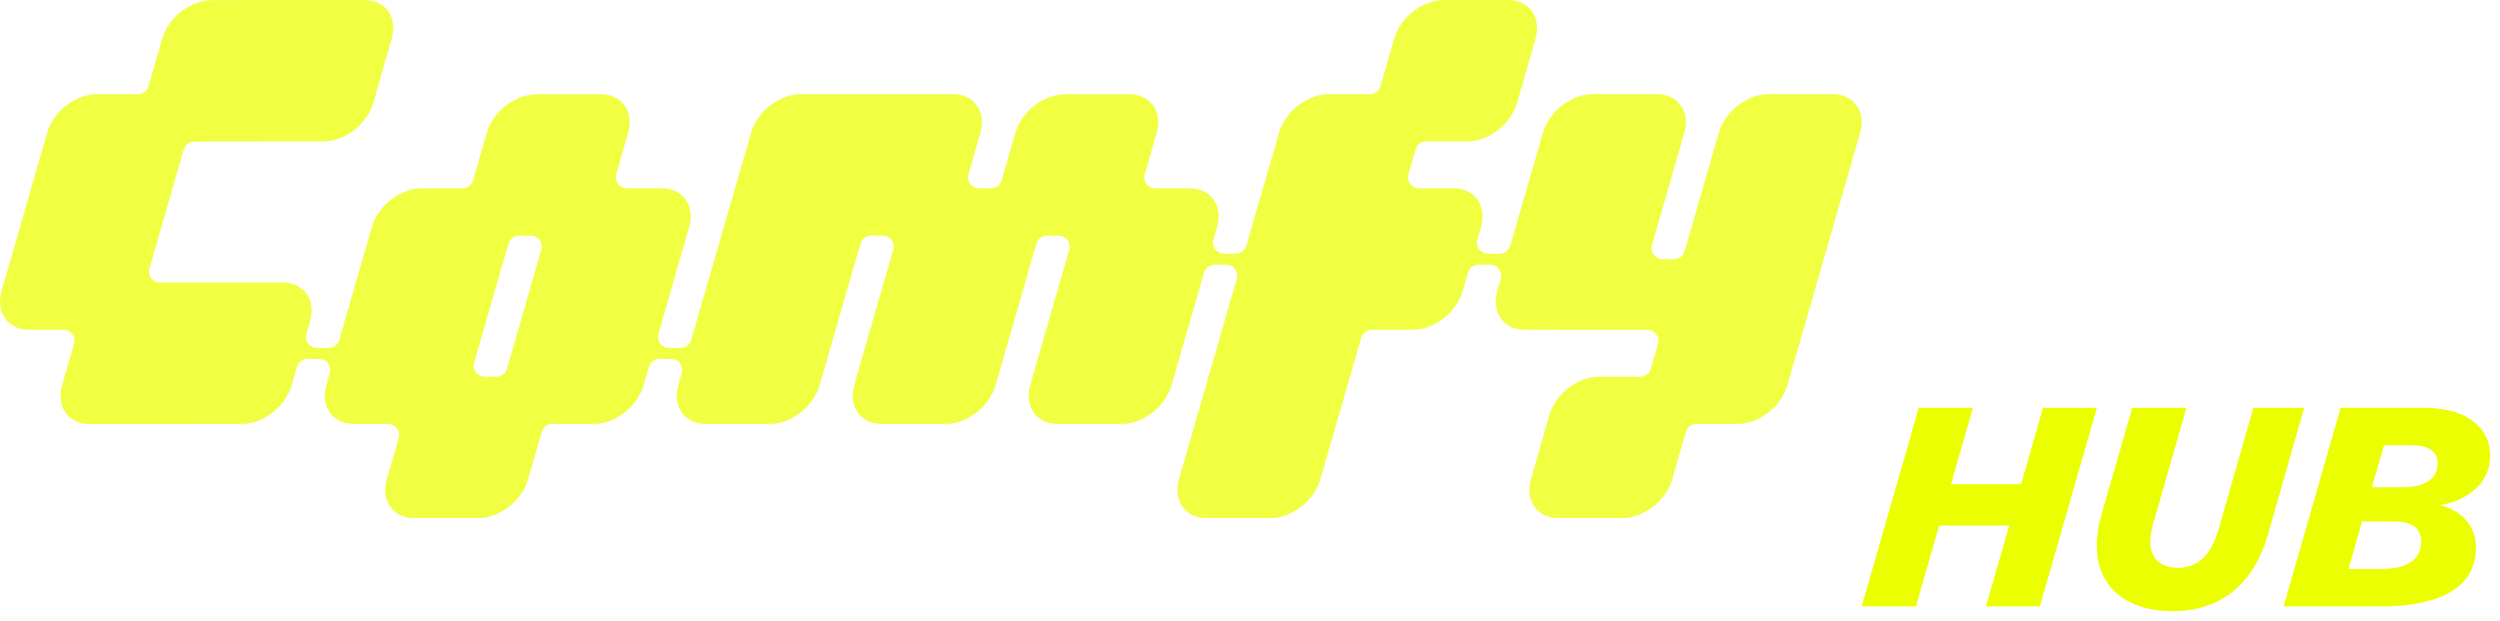
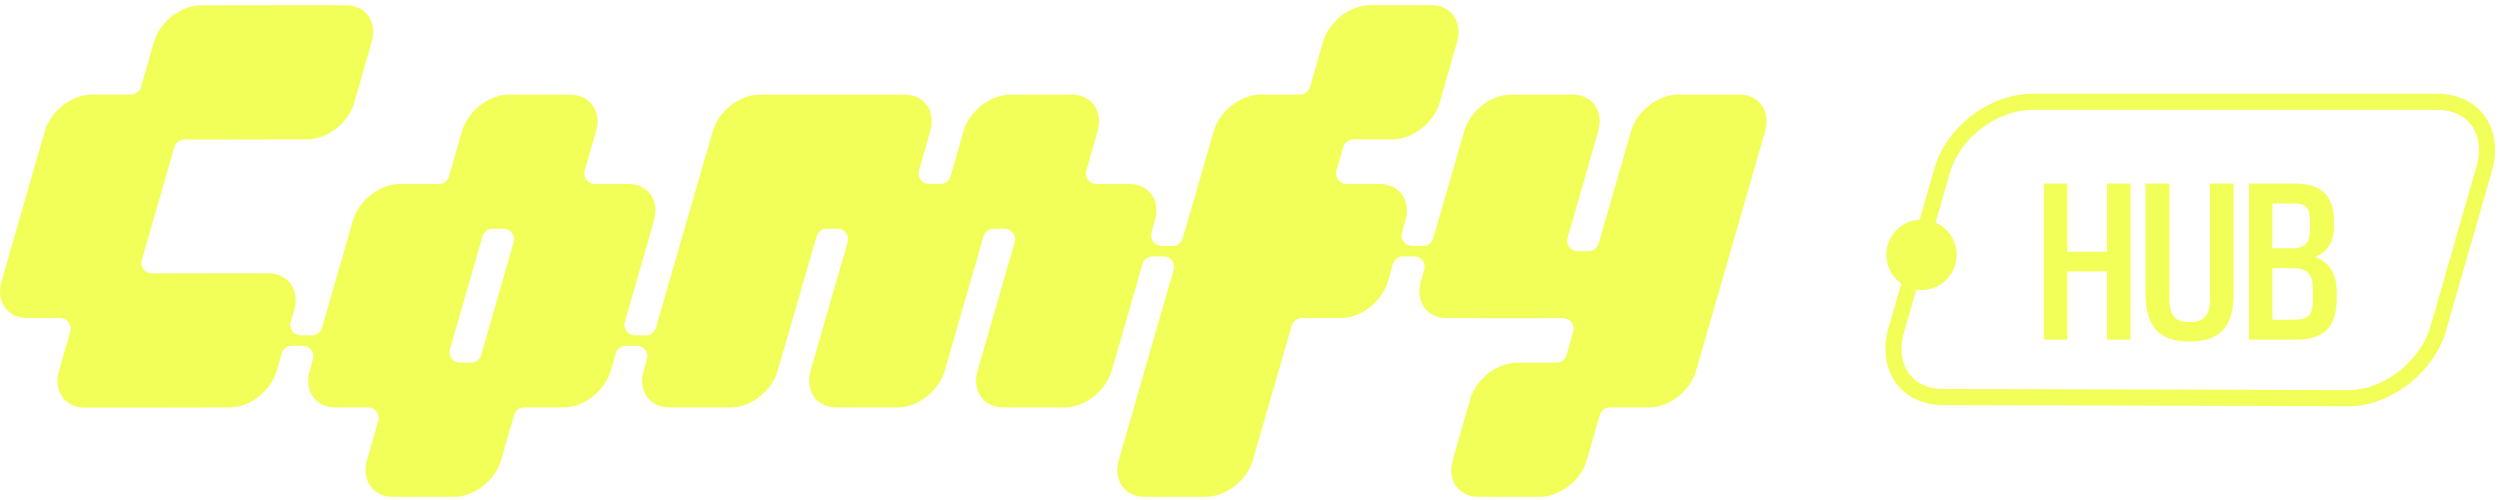
- <svg xmlns="http://www.w3.org/2000/svg" width="211.5" height="52.5" viewBox="0 0 141 35" fill="none">
-   <path d="M128.797 34.2L132.013 23H136.749C139.197 23 140.445 24.184 140.445 25.688C140.445 27.24 139.245 28.184 137.645 28.488C138.989 28.872 139.645 29.784 139.645 30.856C139.645 33.368 137.213 34.2 134.317 34.2H128.797ZM132.461 32.088H134.317C135.725 32.088 136.557 31.592 136.557 30.52C136.557 29.88 136.109 29.432 135.165 29.416H133.213L132.461 32.088ZM133.773 27.48H135.501C136.749 27.48 137.485 27.016 137.485 26.136C137.485 25.56 137.101 25.112 136.029 25.112H134.461L133.773 27.48Z" fill="#ECFF00" />
-   <path d="M122.531 34.472C119.555 34.472 117.491 32.632 118.531 29L120.259 23H123.315L121.443 29.528C120.899 31.384 121.779 32.024 122.851 32.024C123.907 32.024 124.691 31.384 125.139 29.816L127.091 23H129.955L127.891 30.216C127.123 32.872 125.299 34.472 122.531 34.472Z" fill="#ECFF00" />
-   <path d="M112.008 34.2L113.32 29.64H109.368L108.056 34.2H105L108.216 23H111.272L110.04 27.304H113.992L115.224 23H118.264L115.048 34.2H112.008Z" fill="#ECFF00" />
-   <path d="M87.891 29.218C87.32 29.218 86.861 29.008 86.561 28.61C86.252 28.201 86.172 27.63 86.34 27.044L87.38 23.419C87.723 22.22 88.978 21.245 90.177 21.245H92.508C92.785 21.245 93.028 21.061 93.105 20.795L93.507 19.393C93.561 19.206 93.523 19.004 93.406 18.848C93.288 18.692 93.105 18.601 92.91 18.601L87.802 18.602C87.774 18.598 87.747 18.596 87.718 18.596H85.997C85.427 18.596 84.967 18.386 84.667 17.988C84.359 17.578 84.278 17.008 84.446 16.422L84.647 15.722C84.701 15.534 84.663 15.333 84.546 15.177C84.428 15.021 84.245 14.93 84.05 14.93H83.391C83.113 14.93 82.87 15.113 82.794 15.38L82.495 16.422C82.151 17.621 80.896 18.596 79.697 18.596H77.373C77.096 18.596 76.853 18.779 76.776 19.044L76.115 21.331C76.112 21.339 76.105 21.363 76.102 21.372L75.159 24.638C75.155 24.649 75.149 24.667 75.146 24.679L74.464 27.044C74.12 28.243 72.865 29.218 71.666 29.218H68.041C67.471 29.218 67.011 29.008 66.711 28.61C66.402 28.201 66.322 27.631 66.49 27.044L69.528 16.505C69.532 16.494 69.539 16.473 69.543 16.461L69.755 15.723C69.809 15.535 69.772 15.333 69.654 15.177C69.537 15.021 69.353 14.93 69.158 14.93H68.505C68.229 14.93 67.985 15.113 67.909 15.379L66.586 19.961C66.582 19.973 66.576 19.991 66.573 20.002L66.074 21.732C65.73 22.932 64.475 23.907 63.276 23.907H59.651C59.081 23.907 58.621 23.697 58.321 23.299C58.013 22.89 57.932 22.319 58.101 21.733L60.303 14.085C60.357 13.897 60.32 13.695 60.203 13.539C60.086 13.383 59.902 13.291 59.706 13.291H59.05C58.773 13.291 58.529 13.475 58.453 13.741L57.514 17.012C57.51 17.023 57.504 17.041 57.501 17.052L56.149 21.732C55.805 22.932 54.55 23.907 53.351 23.907H49.726C49.156 23.907 48.696 23.697 48.396 23.299C48.088 22.89 48.008 22.319 48.176 21.733L49.215 18.108C49.219 18.097 49.225 18.08 49.228 18.068L50.38 14.078C50.434 13.891 50.397 13.688 50.28 13.533C50.163 13.377 49.979 13.285 49.783 13.285H49.133C48.856 13.285 48.613 13.468 48.536 13.734L48.442 14.06C48.439 14.069 48.432 14.091 48.429 14.101L46.31 21.437C46.306 21.446 46.299 21.47 46.296 21.48L46.224 21.734C45.88 22.932 44.625 23.907 43.426 23.907H39.801C39.231 23.907 38.771 23.697 38.471 23.299C38.163 22.89 38.083 22.319 38.251 21.733L38.45 21.036C38.504 20.849 38.467 20.647 38.349 20.491C38.232 20.335 38.048 20.244 37.853 20.244H37.196C36.92 20.244 36.676 20.427 36.599 20.693L36.299 21.732C35.955 22.932 34.7 23.907 33.501 23.907H31.152C30.875 23.907 30.631 24.091 30.555 24.357L29.784 27.044C29.441 28.243 28.186 29.218 26.987 29.218H23.362C22.791 29.218 22.331 29.008 22.032 28.61C21.723 28.201 21.643 27.63 21.811 27.044L22.483 24.7C22.537 24.512 22.5 24.31 22.382 24.154C22.265 23.999 22.081 23.907 21.886 23.907H19.951C19.381 23.907 18.921 23.697 18.621 23.299C18.313 22.89 18.233 22.319 18.401 21.733L18.6 21.036C18.654 20.849 18.617 20.647 18.499 20.491C18.382 20.335 18.198 20.244 18.003 20.244H17.344C17.067 20.244 16.824 20.427 16.747 20.694L16.449 21.733C16.105 22.932 14.85 23.907 13.652 23.907L8.686 23.916L5.05 23.916C4.48 23.916 4.02 23.706 3.72 23.308C3.412 22.899 3.332 22.328 3.5 21.742L4.175 19.388C4.228 19.201 4.191 18.999 4.074 18.843C3.956 18.687 3.773 18.596 3.578 18.596H1.637C1.067 18.596 0.607 18.386 0.307 17.988C-0.001 17.578 -0.082 17.008 0.086 16.422L1.893 10.142C1.897 10.132 1.904 10.109 1.907 10.099L2.49 8.076C2.496 8.062 2.5 8.048 2.504 8.033L2.661 7.485C3.005 6.287 4.26 5.311 5.459 5.311H7.781C8.058 5.311 8.301 5.128 8.378 4.861L9.146 2.184C9.489 0.985 10.744 0.009 11.943 0.009L16.92 0H20.544C21.114 0 21.575 0.21 21.874 0.608C22.183 1.017 22.263 1.588 22.095 2.174L21.055 5.8C20.712 6.998 19.457 7.974 18.258 7.974L13.281 7.983H10.96C10.683 7.983 10.44 8.166 10.363 8.432L9.339 11.995C9.335 12.007 9.329 12.024 9.326 12.036L8.428 15.146C8.374 15.334 8.411 15.537 8.529 15.693C8.646 15.848 8.83 15.94 9.025 15.94C9.025 15.94 12.313 15.934 12.313 15.934H15.938C16.508 15.934 16.968 16.144 17.268 16.542C17.576 16.951 17.657 17.522 17.488 18.108L17.281 18.83C17.228 19.018 17.265 19.22 17.382 19.375C17.5 19.531 17.683 19.623 17.878 19.623H18.538C18.814 19.623 19.058 19.439 19.135 19.173L19.525 17.813C19.529 17.802 20.975 12.798 20.975 12.798C21.319 11.598 22.574 10.623 23.773 10.623H26.087C26.364 10.623 26.608 10.439 26.684 10.172L27.453 7.492C27.797 6.293 29.052 5.318 30.251 5.318H33.876C34.446 5.318 34.906 5.528 35.206 5.926C35.514 6.335 35.594 6.906 35.426 7.492L34.756 9.83C34.702 10.018 34.739 10.219 34.857 10.375C34.974 10.531 35.158 10.623 35.353 10.623H37.323C37.894 10.623 38.354 10.833 38.653 11.231C38.962 11.64 39.042 12.211 38.874 12.797L37.138 18.83C37.084 19.017 37.121 19.219 37.239 19.375C37.356 19.531 37.54 19.623 37.735 19.623H38.388C38.664 19.623 38.908 19.439 38.984 19.173L39.802 16.338C39.805 16.329 39.812 16.307 39.815 16.298L41.934 8.962C41.938 8.951 41.944 8.932 41.947 8.921L42.361 7.486C42.705 6.287 43.96 5.311 45.159 5.311H53.744C54.314 5.311 54.774 5.522 55.074 5.92C55.383 6.329 55.463 6.899 55.295 7.485L54.623 9.83C54.569 10.018 54.606 10.22 54.724 10.375C54.841 10.531 55.025 10.623 55.22 10.623H55.897C56.174 10.623 56.418 10.439 56.494 10.173L57.263 7.492C57.606 6.293 58.861 5.318 60.06 5.318H63.685C64.255 5.318 64.715 5.528 65.015 5.926C65.324 6.335 65.404 6.906 65.236 7.492L64.566 9.83C64.512 10.018 64.549 10.22 64.667 10.375C64.784 10.531 64.968 10.623 65.163 10.623H67.098C67.668 10.623 68.129 10.833 68.428 11.231C68.737 11.64 68.817 12.211 68.649 12.796L68.443 13.516C68.389 13.704 68.426 13.905 68.544 14.061C68.661 14.217 68.845 14.309 69.04 14.309H69.697C69.973 14.309 70.216 14.126 70.293 13.86L72.136 7.487C72.48 6.286 73.735 5.311 74.934 5.311H77.264C77.541 5.311 77.785 5.128 77.861 4.861L78.632 2.174C78.976 0.975 80.231 0 81.429 0H85.055C85.625 0 86.085 0.21 86.385 0.608C86.693 1.017 86.773 1.588 86.605 2.174L85.566 5.8C85.222 6.999 83.967 7.974 82.768 7.974H80.438C80.16 7.974 79.917 8.157 79.841 8.424L79.437 9.83C79.383 10.018 79.421 10.22 79.538 10.375C79.656 10.531 79.839 10.623 80.034 10.623H81.984C82.554 10.623 83.014 10.833 83.314 11.231C83.622 11.64 83.702 12.21 83.534 12.796L83.328 13.516C83.274 13.704 83.312 13.905 83.429 14.061C83.546 14.217 83.73 14.309 83.925 14.309H84.584C84.861 14.309 85.104 14.126 85.181 13.86L87.021 7.487C87.365 6.287 88.62 5.311 89.819 5.311H93.444C94.014 5.311 94.474 5.521 94.774 5.919C95.082 6.329 95.163 6.899 94.995 7.485L93.358 13.176C93.354 13.187 93.349 13.205 93.345 13.216L93.17 13.825C93.116 14.013 93.153 14.215 93.27 14.371C93.388 14.527 93.572 14.618 93.767 14.618H94.415C94.692 14.618 94.936 14.435 95.012 14.169L96.94 7.487C97.284 6.287 98.539 5.311 99.738 5.311H103.363C103.933 5.311 104.393 5.522 104.693 5.92C105.002 6.329 105.082 6.899 104.914 7.485L100.809 21.733C100.465 22.932 99.21 23.907 98.012 23.907H95.681C95.404 23.907 95.16 24.091 95.084 24.357L94.313 27.044C93.97 28.243 92.715 29.218 91.516 29.218L87.891 29.218ZM29.275 13.291C28.998 13.291 28.755 13.475 28.678 13.741L26.744 20.452C26.69 20.639 26.727 20.841 26.845 20.997C26.962 21.153 27.146 21.245 27.341 21.245H27.997C28.274 21.245 28.517 21.062 28.594 20.796L30.528 14.085C30.582 13.897 30.545 13.695 30.428 13.539C30.311 13.383 30.127 13.291 29.931 13.291H29.275Z" fill="#F0FF41" />
+ <svg xmlns="http://www.w3.org/2000/svg" width="240" height="48" viewBox="0 0 240 48" fill="none">
+   <g transform="translate(0 0.5) scale(0.6115)">
+     <path d="M232.151 77.176C230.645 77.176 229.43 76.621 228.638 75.57C227.823 74.489 227.611 72.981 228.055 71.433L230.801 61.858C231.708 58.691 235.023 56.116 238.19 56.116H244.346C245.078 56.116 245.721 55.631 245.923 54.928L246.985 51.224C247.127 50.729 247.028 50.196 246.718 49.784C246.408 49.373 245.923 49.131 245.407 49.131L231.917 49.133C231.841 49.123 231.771 49.118 231.694 49.118H227.149C225.643 49.118 224.428 48.563 223.636 47.512C222.822 46.431 222.609 44.923 223.053 43.376L223.583 41.527C223.725 41.032 223.626 40.499 223.316 40.087C223.006 39.676 222.521 39.434 222.006 39.434H220.265C219.532 39.434 218.889 39.919 218.687 40.623L217.898 43.376C216.991 46.542 213.676 49.118 210.509 49.118H204.369C203.638 49.118 202.995 49.601 202.792 50.303L201.047 56.342C201.04 56.365 201.02 56.426 201.013 56.45L198.522 65.078C198.511 65.108 198.496 65.155 198.487 65.186L196.685 71.432C195.777 74.6 192.462 77.176 189.295 77.176H179.72C178.214 77.176 176.999 76.621 176.207 75.57C175.393 74.49 175.18 72.982 175.624 71.434L183.649 43.597C183.659 43.568 183.678 43.51 183.687 43.48L184.247 41.529C184.39 41.034 184.292 40.5 183.982 40.088C183.671 39.676 183.186 39.434 182.671 39.434H180.947C180.216 39.434 179.574 39.918 179.371 40.62L175.878 52.725C175.867 52.755 175.852 52.803 175.844 52.833L174.525 57.402C173.617 60.571 170.302 63.148 167.136 63.148H157.56C156.054 63.148 154.839 62.592 154.047 61.541C153.233 60.46 153.02 58.952 153.464 57.405L159.283 37.202C159.426 36.707 159.327 36.174 159.017 35.761C158.707 35.349 158.222 35.107 157.706 35.107H155.973C155.241 35.107 154.597 35.592 154.395 36.295L151.915 44.934C151.905 44.963 151.889 45.011 151.881 45.04L148.311 57.402C147.401 60.571 144.086 63.148 140.92 63.148H131.345C129.839 63.148 128.624 62.592 127.832 61.541C127.017 60.46 126.805 58.953 127.249 57.405L129.995 47.829C130.005 47.8 130.02 47.755 130.028 47.725L133.072 37.185C133.215 36.69 133.117 36.156 132.807 35.744C132.497 35.332 132.012 35.09 131.496 35.09H129.779C129.048 35.09 128.405 35.574 128.202 36.275L127.954 37.137C127.945 37.162 127.926 37.221 127.919 37.246L122.32 56.622C122.312 56.648 122.291 56.71 122.284 56.736L122.093 57.408C121.186 60.571 117.871 63.148 114.705 63.148H105.129C103.623 63.148 102.408 62.592 101.616 61.541C100.802 60.46 100.59 58.953 101.033 57.405L101.561 55.564C101.703 55.069 101.604 54.536 101.294 54.124C100.984 53.713 100.499 53.471 99.984 53.471H98.249C97.518 53.471 96.875 53.954 96.672 54.657L95.879 57.401C94.971 60.571 91.656 63.148 88.489 63.148H82.284C81.552 63.148 80.908 63.632 80.707 64.336L78.671 71.433C77.764 74.6 74.449 77.176 71.282 77.176H61.707C60.2 77.176 58.985 76.621 58.193 75.57C57.379 74.489 57.166 72.981 57.611 71.433L59.386 65.24C59.528 64.745 59.429 64.212 59.119 63.8C58.809 63.389 58.324 63.148 57.809 63.148H52.699C51.193 63.148 49.978 62.592 49.185 61.541C48.371 60.46 48.158 58.953 48.602 57.406L49.13 55.564C49.272 55.069 49.173 54.536 48.863 54.124C48.553 53.713 48.068 53.471 47.553 53.471H45.812C45.08 53.471 44.437 53.956 44.235 54.659L43.448 57.405C42.54 60.572 39.225 63.148 36.058 63.148L22.943 63.171L13.339 63.172C11.833 63.172 10.618 62.616 9.826 61.565C9.012 60.484 8.8 58.977 9.244 57.429L11.027 51.212C11.169 50.716 11.07 50.183 10.76 49.771C10.45 49.36 9.965 49.118 9.449 49.118H4.323C2.817 49.118 1.602 48.563 0.81 47.512C-0.004 46.431 -0.217 44.923 0.227 43.376L5.001 26.788C5.009 26.763 5.029 26.701 5.037 26.676L6.578 21.333C6.592 21.294 6.604 21.257 6.615 21.217L7.029 19.771C7.937 16.605 11.251 14.028 14.418 14.028H20.551C21.283 14.028 21.927 13.544 22.128 12.84L24.157 5.768C25.064 2.601 28.379 0.025 31.546 0.025L44.691 0H54.265C55.771 0 56.986 0.555 57.778 1.606C58.592 2.687 58.804 4.195 58.361 5.743L55.615 15.319C54.707 18.485 51.392 21.061 48.225 21.061L35.08 21.085H28.949C28.218 21.085 27.575 21.57 27.372 22.273L24.668 31.684C24.658 31.714 24.642 31.761 24.634 31.791L22.262 40.007C22.118 40.503 22.217 41.038 22.527 41.45C22.837 41.861 23.323 42.103 23.838 42.103C23.839 42.103 32.524 42.086 32.524 42.086H42.097C43.603 42.086 44.818 42.642 45.61 43.693C46.425 44.774 46.637 46.281 46.193 47.829L45.646 49.738C45.504 50.233 45.603 50.766 45.913 51.177C46.223 51.588 46.708 51.83 47.224 51.83H48.964C49.696 51.83 50.339 51.346 50.541 50.643L51.574 47.051C51.584 47.022 55.403 33.803 55.403 33.803C56.312 30.634 59.627 28.058 62.794 28.058H68.906C69.638 28.058 70.281 27.573 70.483 26.869L72.513 19.789C73.421 16.623 76.736 14.046 79.903 14.046H89.477C90.984 14.046 92.199 14.602 92.99 15.653C93.805 16.733 94.018 18.241 93.574 19.788L91.803 25.965C91.661 26.46 91.76 26.993 92.07 27.405C92.379 27.816 92.865 28.058 93.38 28.058H98.584C100.09 28.058 101.305 28.613 102.097 29.664C102.912 30.745 103.124 32.253 102.68 33.801L98.094 49.736C97.952 50.231 98.05 50.765 98.36 51.177C98.67 51.588 99.156 51.83 99.671 51.83H101.395C102.126 51.83 102.769 51.346 102.972 50.644L105.131 43.154C105.138 43.132 105.158 43.072 105.164 43.05L110.763 23.672C110.774 23.642 110.789 23.593 110.798 23.563L111.89 19.774C112.799 16.605 116.114 14.029 119.28 14.029H141.957C143.463 14.029 144.678 14.585 145.47 15.636C146.285 16.716 146.498 18.224 146.054 19.771L144.278 25.965C144.135 26.46 144.234 26.993 144.544 27.404C144.854 27.816 145.339 28.058 145.855 28.058H147.643C148.375 28.058 149.019 27.573 149.22 26.87L151.251 19.789C152.159 16.623 155.474 14.046 158.64 14.046H168.215C169.722 14.046 170.937 14.602 171.729 15.653C172.543 16.733 172.755 18.241 172.311 19.789L170.541 25.965C170.399 26.46 170.498 26.993 170.808 27.405C171.118 27.816 171.603 28.058 172.118 28.058H177.231C178.737 28.058 179.952 28.613 180.744 29.664C181.558 30.745 181.77 32.253 181.326 33.8L180.782 35.701C180.639 36.196 180.738 36.729 181.048 37.141C181.358 37.552 181.844 37.794 182.359 37.794H184.093C184.824 37.794 185.467 37.311 185.67 36.609L190.536 19.775C191.445 16.605 194.76 14.029 197.926 14.029H204.082C204.814 14.029 205.457 13.544 205.659 12.841L207.695 5.743C208.603 2.576 211.918 0 215.084 0H224.659C226.166 0 227.381 0.556 228.173 1.607C228.987 2.687 229.2 4.195 228.755 5.743L226.01 15.32C225.102 18.486 221.787 21.061 218.621 21.061H212.464C211.733 21.061 211.089 21.546 210.887 22.25L209.822 25.965C209.68 26.461 209.779 26.993 210.089 27.405C210.399 27.816 210.884 28.058 211.399 28.058H216.548C218.054 28.058 219.269 28.613 220.061 29.665C220.876 30.744 221.088 32.252 220.644 33.8L220.099 35.701C219.957 36.196 220.056 36.729 220.366 37.141C220.676 37.552 221.161 37.794 221.676 37.794H223.417C224.148 37.794 224.791 37.311 224.994 36.608L229.853 19.775C230.763 16.605 234.078 14.029 237.244 14.029H246.819C248.326 14.029 249.541 14.584 250.333 15.635C251.147 16.716 251.359 18.224 250.915 19.772L246.593 34.802C246.582 34.831 246.567 34.879 246.558 34.909L246.095 36.517C245.953 37.013 246.051 37.547 246.361 37.958C246.671 38.37 247.156 38.612 247.672 38.612H249.385C250.116 38.612 250.759 38.128 250.961 37.426L256.054 19.775C256.963 16.605 260.277 14.029 263.444 14.029H273.019C274.525 14.029 275.74 14.585 276.532 15.636C277.347 16.716 277.559 18.224 277.115 19.772L266.274 57.404C265.365 60.572 262.05 63.148 258.884 63.148H252.728C251.996 63.148 251.352 63.633 251.151 64.336L249.115 71.434C248.208 74.601 244.893 77.177 241.726 77.177L232.151 77.176ZM77.326 35.107C76.595 35.107 75.952 35.591 75.75 36.294L70.641 54.021C70.498 54.516 70.597 55.049 70.907 55.461C71.217 55.874 71.702 56.116 72.218 56.116H73.951C74.682 56.116 75.325 55.632 75.528 54.929L80.636 37.203C80.779 36.707 80.681 36.174 80.371 35.762C80.061 35.349 79.575 35.107 79.06 35.107H77.326Z" fill="#F2FF59" />
+   </g>
+   <path d="M202.266 32.606V26.058H198.464V32.606H196.201V17.619H198.464V24.167H202.266V17.619H204.529V32.606H202.266ZM210.2 32.791C207.251 32.791 205.971 31.326 205.971 28.229V17.619H208.271V28.692C208.271 30.436 208.939 30.918 210.2 30.918C211.461 30.918 212.148 30.436 212.148 28.692V17.619H214.429V28.229C214.429 31.345 213.131 32.791 210.2 32.791ZM215.89 32.606V17.619H220.267C222.938 17.619 224.07 18.881 224.07 21.255V21.681C224.07 23.369 223.328 24.241 222.252 24.667C223.476 25.094 224.329 26.114 224.329 28.043V28.488C224.329 31.307 223.254 32.606 220.379 32.606H215.89ZM218.153 30.695H220.1C221.603 30.695 222.029 30.287 222.029 28.785V27.691C222.029 26.281 221.436 25.743 220.1 25.743H218.153V30.695ZM218.153 23.833H220.008C221.028 23.833 221.751 23.536 221.751 22.108V21.18C221.751 19.752 221.195 19.53 220.026 19.53H218.153V23.833Z" fill="#F2FF59" />
+   <path d="M233.947 9.774C235.752 9.774 237.11 10.499 237.907 11.601C238.707 12.705 239.009 14.284 238.508 16.113L234.097 31.459H234.096L234.094 31.467C233.091 35.096 229.375 38.073 225.775 38.219L225.639 38.224H225.5L186.582 38.115H186.58C184.776 38.115 183.417 37.391 182.62 36.289C181.819 35.183 181.517 33.601 182.021 31.769L182.021 31.768L186.431 16.431L186.433 16.423C187.43 12.813 191.159 9.934 194.773 9.788L195.108 9.774H233.947Z" stroke="#F2FF59" stroke-width="1.549" />
+   <path d="M184.466 21.627C186.032 21.627 187.303 22.897 187.303 24.463C187.303 26.03 186.032 27.3 184.466 27.3C182.899 27.3 181.63 26.03 181.63 24.463C181.63 22.897 182.9 21.628 184.466 21.627Z" fill="#F2FF59" stroke="#F2FF59" stroke-width="1.085" />
</svg>
